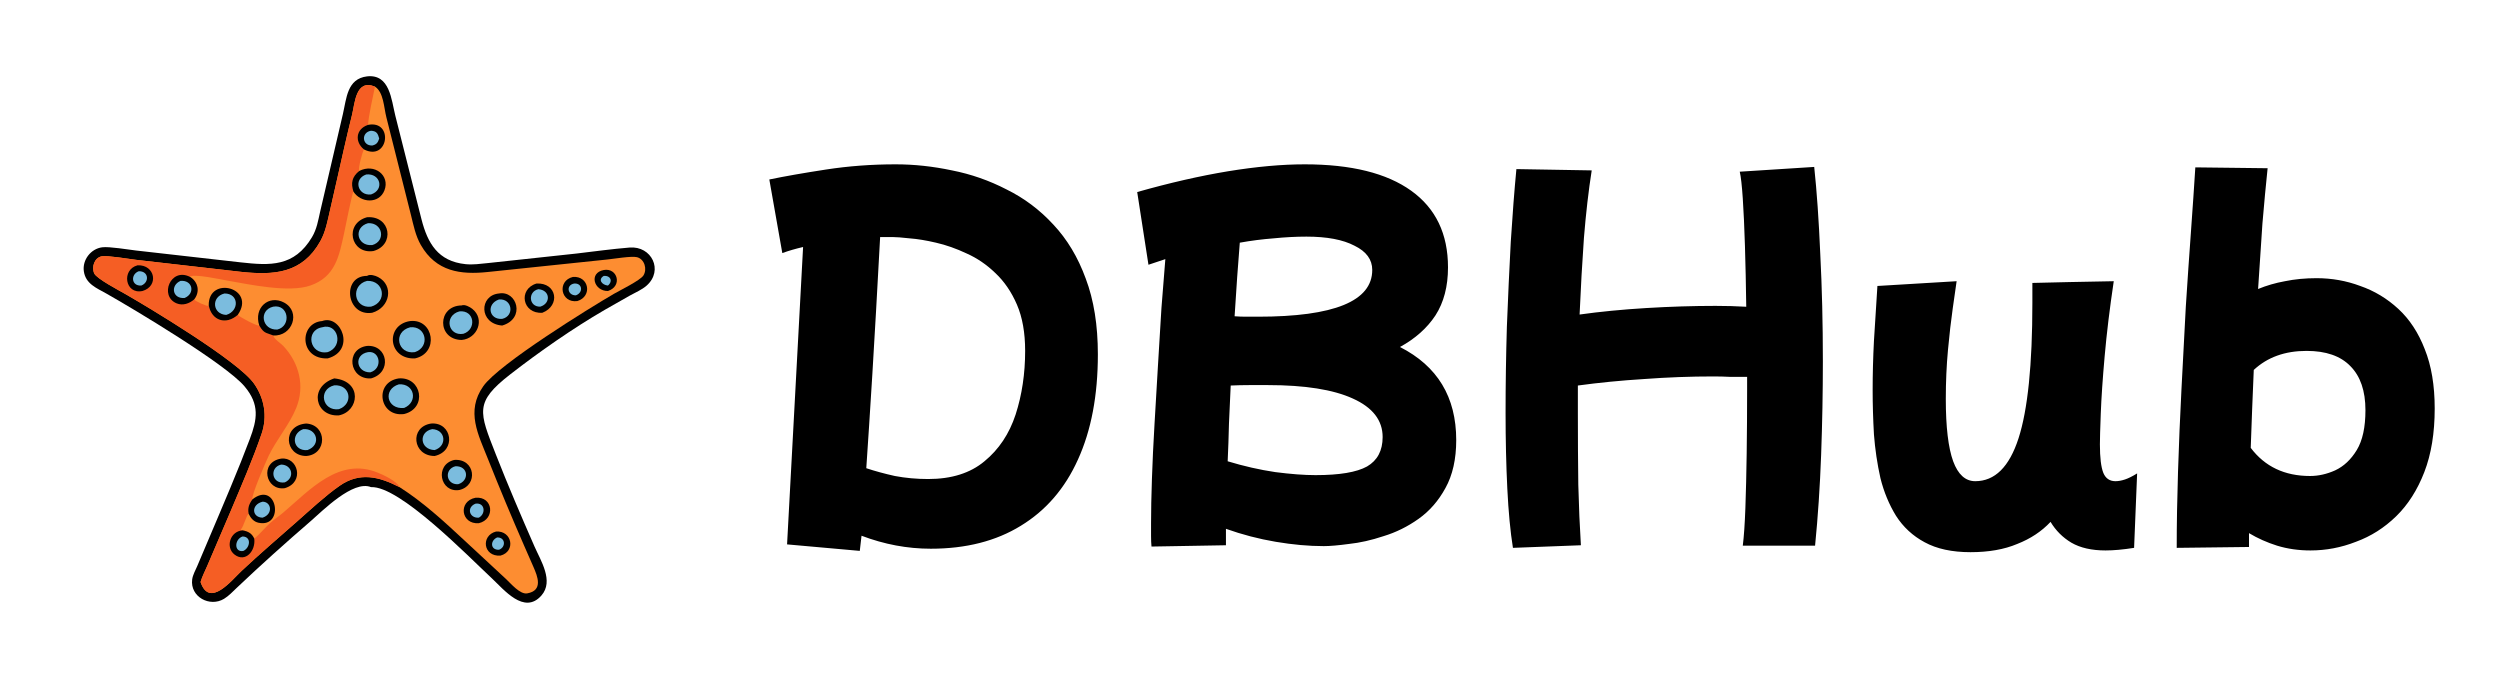
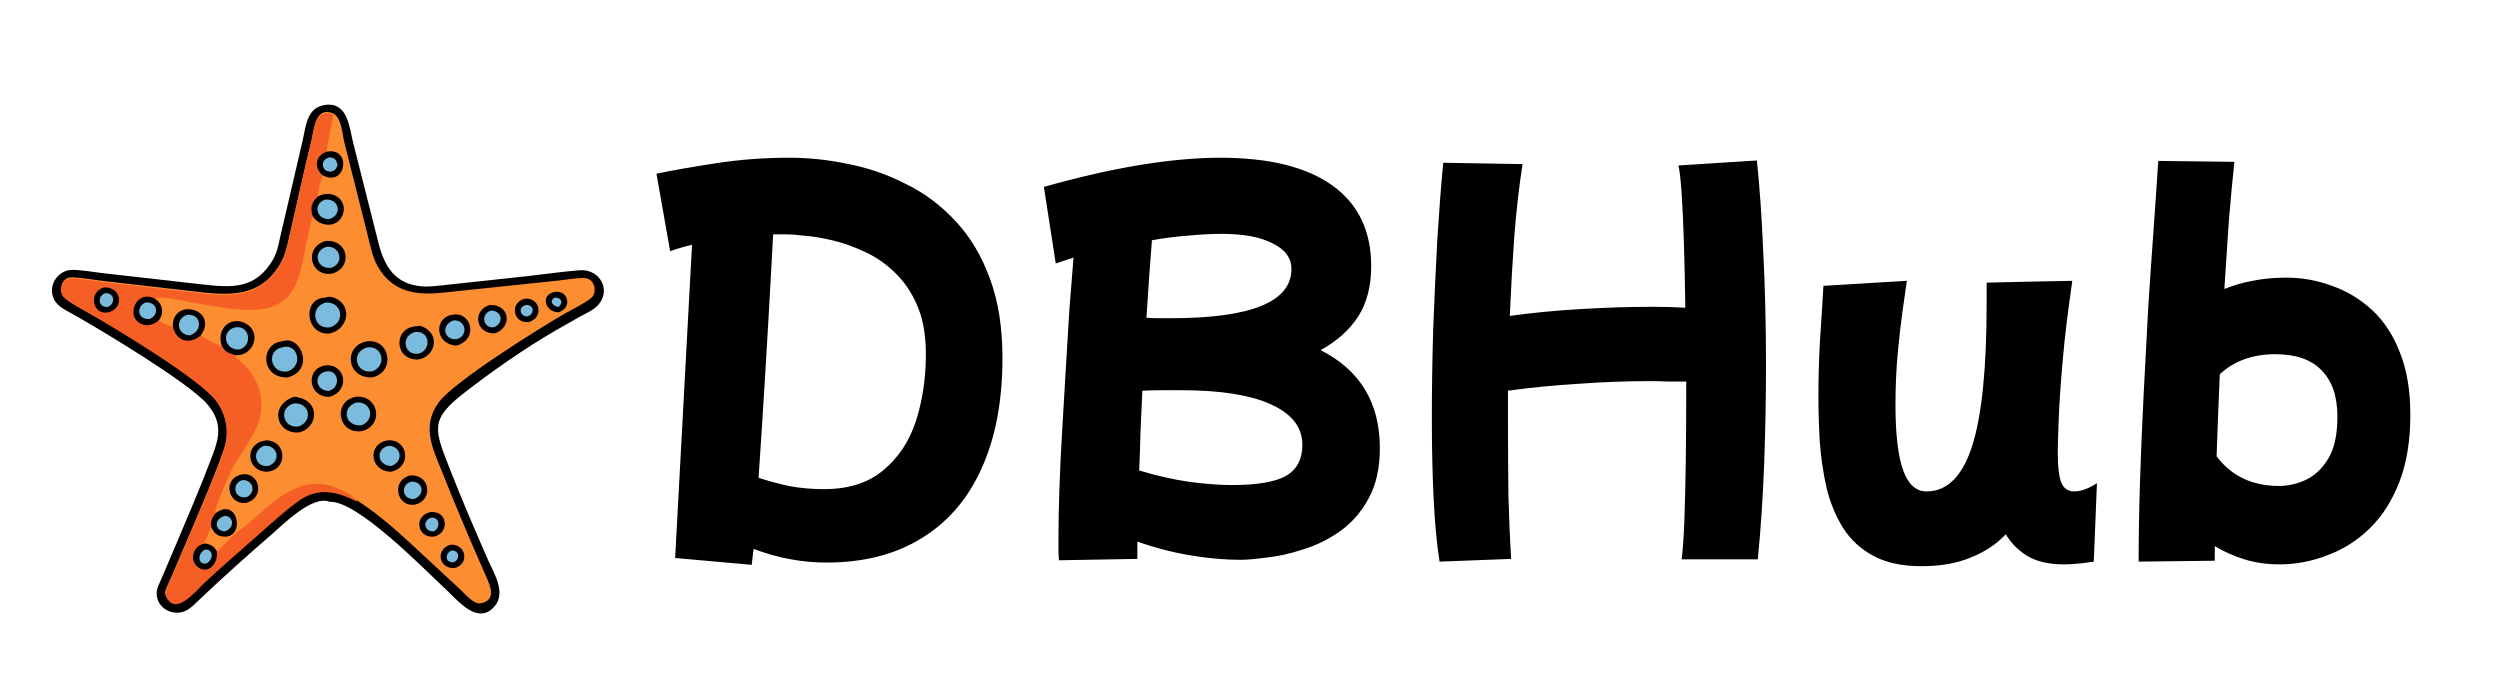
- <svg xmlns="http://www.w3.org/2000/svg" width="6353" height="1726" viewBox="0 0 6353 1726" fill="none">
-   <path d="M932.758 194.086C990.644 187.641 994.506 253.599 1004.52 293.669L1071.19 557.635C1086.66 617.755 1112.76 664.055 1183.11 671.28C1201.83 673.205 1220.9 670.424 1239.54 668.567L1464.68 644.319C1509.6 638.987 1554.72 632.773 1599.81 629.069C1655.86 624.465 1686.69 687.137 1643.32 725.678C1631.49 736.2 1614.3 743.483 1600.46 751.187L1536.7 787.454C1456.53 833.891 1369.28 894.793 1296.52 951.419C1205.32 1022.39 1217.56 1046.43 1259.85 1154.31C1290.73 1233.08 1324.17 1310.97 1358.13 1388.48C1373.93 1424.55 1408.1 1476.68 1375.83 1513.33C1332 1563.11 1280.32 1497.95 1249.88 1469.63C1189.97 1413.88 1015.5 1234.22 942.868 1237.89C897.236 1219.17 819.244 1298.6 789.485 1324.29C725.644 1379.41 662.929 1435.7 601.74 1493.73C591.612 1503.34 581.273 1514.47 569.298 1521.73C533.005 1543.74 482.837 1516.61 488.323 1472.69C489.793 1460.9 496.739 1449.17 501.309 1438.33L558.244 1304.05C576.41 1260.99 594.656 1218.06 611.914 1174.61L634.828 1115.6C653.59 1066.04 660.445 1028.05 621.324 981.757C572.81 924.35 336.476 783.403 270.362 746.027C245.458 731.947 217.523 721.385 213.041 689.22C209.027 660.405 230.841 632.129 259.715 628.425C277.545 626.14 325.21 634.171 345.677 636.581L611.742 666.717C686.001 674.998 747.604 678.58 792.798 602.755C805.008 582.268 808.533 560.419 813.619 537.579L871.313 290.051C880.692 249.709 882.006 200.198 932.758 194.086Z" fill="black" />
-   <path d="M509.67 1479.01C513.593 1465.08 520.95 1451.58 526.558 1438.2L586.392 1298.36C612.703 1235.75 643.102 1165.9 664.944 1101.72C679.796 1058.08 671.836 1011.99 645.41 974.599C604.877 917.242 377.749 781.071 316.074 745.812C300.702 737.023 245.524 708.076 239.503 694.899C232.039 678.564 239.854 654.561 259.091 651.218C272.513 648.886 329.481 658.235 346.42 660.361L613.239 690.912C694.831 699.492 767.984 696.048 814.323 612.323C827.622 588.297 832.411 561.069 838.545 534.61L854.371 465.188C867.474 407.218 880.328 349.065 894.675 291.398C901.773 262.887 903.926 199.735 952.868 220.17C974.979 234.281 975.394 272.886 981.814 297.914L1044.24 546.035C1050.8 572.235 1055.87 598.879 1069.46 622.595C1108.34 690.46 1170.84 698.461 1239.67 691.188L1542.81 659.492C1559.88 657.766 1604.9 650.13 1618.61 653.533C1638.02 658.356 1645.2 684.135 1635.04 700.069C1627.1 712.542 1574.64 738.239 1559.9 746.793C1498.83 782.237 1267.91 924.916 1228.16 981.417C1183.18 1045.36 1215.48 1104.54 1240.34 1167.2C1269.55 1240.79 1300.12 1313.83 1331.8 1386.38L1355.64 1440.76C1365.76 1463.95 1381.17 1500.73 1339.64 1507.9C1321.39 1511.06 1298.01 1482.64 1286.26 1471.77L1180.79 1373.89C1128.81 1325.51 1075.35 1276.11 1015.27 1237.89C962.742 1210.83 914.047 1199.14 863.39 1234.26C827.174 1259.37 787.055 1296.88 753.364 1326.51C706.481 1367.75 659.296 1408.27 613.727 1450.98C589.223 1473.94 532.328 1546.58 509.67 1479.01Z" fill="#FD8D31" />
-   <path d="M509.67 1479.01C513.593 1465.08 520.95 1451.58 526.558 1438.2L586.392 1298.36C612.703 1235.75 643.102 1165.9 664.944 1101.72C679.796 1058.08 671.836 1011.99 645.41 974.599C604.877 917.242 377.749 781.071 316.074 745.812C300.702 737.023 245.524 708.076 239.503 694.899C232.039 678.564 239.854 654.561 259.091 651.218C272.513 648.886 329.481 658.235 346.42 660.361L613.239 690.912C694.831 699.492 767.984 696.048 814.323 612.323C827.622 588.297 832.411 561.069 838.545 534.61L854.371 465.188C867.474 407.218 880.328 349.065 894.675 291.398C901.772 262.887 903.926 199.735 952.868 220.17C947.843 244.851 936.832 293.381 935.262 317.307C903.798 327.652 901.065 360.268 924.545 379.542C920.844 387.738 909.645 427.415 912.719 434.54C894.476 449.224 891.025 465.323 898.113 486.875C894.038 494.185 877.126 580.333 874.164 593.993C861.61 651.879 851.709 703.375 789.145 725.443C734.602 744.683 634.767 722.969 577.545 713.034C567.088 711.217 487.845 694.006 482.928 703.698C503.681 716.222 508.73 741.68 493.261 760.991C496.594 765.339 523.703 778.263 529.635 777.289L530.424 776.157C537.777 814.81 574.044 826.78 604.16 800.227C608.871 805.363 653.165 829.362 658.898 827.279C670.761 848.269 677.1 845.336 694.248 852.441C697.021 862.528 712.982 871.711 720.117 879.355C760.431 922.534 775.32 981.326 752.72 1036.81C735.205 1079.81 702.585 1116.83 682.327 1159.13C677.457 1169.3 637.285 1261.12 641.541 1268.9C632.85 1280.65 629.004 1291.01 631.778 1305.43C625.176 1311.56 620.242 1335.48 612.052 1345.79L612.09 1346.86L616.528 1347.74C631.134 1350.54 639.796 1355.38 646.108 1368.74C658.049 1359.53 674.101 1340.23 686.476 1329C696.809 1319.63 708.716 1311.98 719.372 1302.91C787.372 1245.1 861.759 1160.82 959.905 1201.04C974.892 1207.17 1008.99 1222.89 1015.27 1237.89C962.742 1210.83 914.047 1199.14 863.39 1234.26C827.174 1259.37 787.055 1296.88 753.364 1326.51C706.481 1367.75 659.296 1408.27 613.727 1450.98C589.223 1473.94 532.328 1546.58 509.67 1479.01Z" fill="#F55E24" />
-   <path d="M493.261 760.991C481.067 771.449 464.48 777.357 448.818 770.889C404.161 752.445 433.369 678.348 482.928 703.698C503.681 716.222 508.73 741.68 493.261 760.991Z" fill="black" />
-   <path d="M458.791 713.778C490.12 711.241 496.388 746.115 469.151 757.213C437.906 759.943 432.382 725.129 458.791 713.778Z" fill="#7BBCDE" />
-   <path d="M616.528 1347.74C631.134 1350.54 639.796 1355.38 646.108 1368.74C650.092 1400.08 623.619 1430.3 596.169 1409.4C572.187 1391.14 584.495 1349.89 616.528 1347.74Z" fill="black" />
-   <path d="M616.528 1363.26C640.274 1364.05 635.212 1392.9 618.058 1400.16C594.389 1404.15 595.363 1370.16 616.528 1363.26Z" fill="#7BBCDE" />
-   <path d="M349.765 674.142C394.422 672.393 404.258 727.317 362.056 739.493C317.443 749.024 308.014 684.795 349.765 674.142Z" fill="black" />
-   <path d="M352.581 689.267C377.944 688.482 380.472 717.213 359.099 725.655C333.554 727.354 331.195 697.359 352.581 689.267Z" fill="#7BBCDE" />
-   <path d="M658.898 827.279C644.106 781.832 683.268 748.286 721.745 768.783C765.594 792.142 743.105 855.642 694.248 852.441C677.1 845.336 670.761 848.268 658.898 827.279Z" fill="black" />
-   <path d="M694.248 779.281C733.291 772.153 741.258 828.206 704.891 837.437C665.665 839.698 656.343 788.401 694.248 779.281Z" fill="#7BBCDE" />
-   <path d="M530.424 776.157C529.072 699.384 652.218 730.976 604.16 800.227C574.044 826.78 537.777 814.809 530.424 776.157Z" fill="black" />
-   <path d="M570.542 745.782C607.432 745.748 608.642 790.251 574.994 800.227C540.005 798.99 535.567 754.254 570.542 745.782Z" fill="#7BBCDE" />
-   <path d="M912.719 434.54C951.786 414.366 991.49 445.941 976.998 483.609C963.322 519.154 916.355 515.693 898.113 486.875C891.025 465.323 894.476 449.223 912.719 434.54Z" fill="black" />
-   <path d="M930.682 443.356C966.702 439.672 977.83 482.288 942.868 494.124C909.055 498.108 897.108 454.879 930.682 443.356Z" fill="#7BBCDE" />
-   <path d="M641.541 1268.9C704.419 1219.76 723.966 1342.46 657.027 1328.41C644.521 1325.78 636.918 1316.37 631.778 1305.43C629.004 1291.01 632.85 1280.65 641.541 1268.9Z" fill="black" />
-   <path d="M667.323 1274.9C689.974 1275.16 694.558 1306.58 667.323 1315.49C639.914 1315.1 637.231 1282.31 667.323 1274.9Z" fill="#7BBCDE" />
-   <path d="M935.262 317.307C1001.04 304.568 987.247 411.676 924.545 379.542C901.065 360.268 903.798 327.652 935.262 317.307Z" fill="black" />
-   <path d="M942.868 332.246C956.7 333.063 960.191 338.881 963.632 351.95C960.481 362.145 956.935 367.379 945.75 369.819C919.466 370.324 917.464 336.352 942.868 332.246Z" fill="#7BBCDE" />
-   <path d="M818.573 815.874C866.544 797.702 905.254 890.861 832.654 910.832C760.06 913.511 759.821 820.326 818.573 815.874Z" fill="black" />
-   <path d="M818.573 831.701C858.516 819.305 874.919 880.271 832.654 894.844C786.078 902.882 775.037 839.044 818.573 831.701Z" fill="#7BBCDE" />
-   <path d="M932.758 701.073C940.125 695.981 953.565 700.278 960.69 703.995C1001.46 725.267 991.628 781.532 945.75 794.791C879.55 804.982 867.528 700.958 932.758 701.073Z" fill="black" />
-   <path d="M932.758 713.778C976.752 711.969 984.874 767.883 942.868 779.281C898.291 784.559 890.459 724.307 932.758 713.778Z" fill="#7BBCDE" />
-   <path d="M1042.28 815.874C1102.21 809.309 1116.81 897.5 1054.33 910.832C985.417 913.495 978.515 825.176 1042.28 815.874Z" fill="black" />
-   <path d="M1042.28 831.701C1083.01 827.343 1093.96 881.549 1054.33 894.844C1010.24 901.51 997.378 843.267 1042.28 831.701Z" fill="#7BBCDE" />
-   <path d="M849.37 961.577C922.186 968.772 912.513 1045.51 861.27 1055.53C801.921 1059.63 782.826 983.948 849.37 961.577Z" fill="black" />
-   <path d="M849.37 979.206C891.028 976.507 898.979 1026.45 861.27 1039.82C818.846 1045.67 807.411 989.438 849.37 979.206Z" fill="#7BBCDE" />
-   <path d="M1013.64 961.577C1071.79 957.448 1086.56 1037.33 1026.99 1052.12C963.42 1060.89 949.663 970.919 1013.64 961.577Z" fill="black" />
-   <path d="M1013.64 976.652C1053.23 974.023 1063.29 1021.42 1026.99 1036.68C982.363 1041.13 972.384 989.041 1013.64 976.652Z" fill="#7BBCDE" />
-   <path d="M1173.18 776.157C1180.77 772.706 1194.27 780.11 1200.05 784.724C1233.72 811.564 1212.7 860.546 1173.18 863.909C1110.36 863.279 1110.49 776.983 1173.18 776.157Z" fill="black" />
-   <path d="M1167.42 791.276C1206.56 787.373 1211.39 837.582 1177.43 848.231C1138.6 854.891 1127.46 802.34 1167.42 791.276Z" fill="#7BBCDE" />
-   <path d="M932.758 552.051C993.323 547.589 1004.05 623 948.682 637.97C890.435 646.436 874.255 567.833 932.758 552.051Z" fill="black" />
-   <path d="M935.262 567.156C972.967 565.171 981.261 613.084 945.75 622.831C906.447 626.026 897.509 577.724 935.262 567.156Z" fill="#7BBCDE" />
-   <path d="M778.006 1076.25C831.986 1079.46 832.01 1155.12 778.006 1158.76C723.137 1158.52 715.85 1081.27 778.006 1076.25Z" fill="black" />
-   <path d="M770.498 1090.47C805.605 1087.64 817.481 1130.75 781.441 1143.73C744.689 1147.4 737.079 1103.12 770.498 1090.47Z" fill="#7BBCDE" />
-   <path d="M1095.79 1076.25C1148.86 1072.31 1160.49 1146.1 1104.56 1158.76C1048.38 1158.89 1040.01 1084.54 1095.79 1076.25Z" fill="black" />
-   <path d="M1098.45 1090.47C1132.89 1092.04 1136.8 1133.44 1104.56 1143.73C1066.58 1142.62 1063.21 1097.22 1098.45 1090.47Z" fill="#7BBCDE" />
-   <path d="M932.758 879.048C985.643 875.607 996.933 946.836 942.868 961.577C886.971 965.237 876.574 886.473 932.758 879.048Z" fill="black" />
-   <path d="M935.262 894.844C965.89 890.473 973.463 936.769 940.947 946.196C904.93 946.701 898.406 901.116 935.262 894.844Z" fill="#7BBCDE" />
-   <path d="M1268 745.781C1313.63 737.437 1336.48 809.508 1276.12 827.279C1216.74 822.827 1217.34 750.449 1268 745.781Z" fill="black" />
-   <path d="M1268 760.991C1301.83 758.069 1308.34 803.128 1276.12 810.304C1242.56 813.04 1234.7 772.595 1268 760.991Z" fill="#7BBCDE" />
-   <path d="M1154.48 1168.76C1207.69 1164.86 1216.01 1233.59 1167.42 1245.16C1118.08 1253.19 1103.67 1180.75 1154.48 1168.76Z" fill="black" />
-   <path d="M1157.49 1184.79C1190.67 1183.95 1193.11 1221.81 1164.21 1230.52C1133 1232.21 1128.12 1192.03 1157.49 1184.79Z" fill="#7BBCDE" />
-   <path d="M714.398 1165.44C757.095 1160.23 774.926 1225.46 723.841 1240.51C674.731 1248.01 658.531 1174.46 714.398 1165.44Z" fill="black" />
-   <path d="M714.398 1180.6C742.643 1180.85 749.876 1214.04 723.841 1225.79C690.362 1231.21 683.81 1187.78 714.398 1180.6Z" fill="#7BBCDE" />
-   <path d="M1363.21 720.515C1415.14 717.516 1424.96 776.609 1378.26 794.791C1327.45 798.309 1315.87 735.051 1363.21 720.515Z" fill="black" />
-   <path d="M1368.08 734.896C1398.75 737.292 1400.18 771.284 1372.85 779.281C1343.62 780.083 1340.66 741.218 1368.08 734.896Z" fill="#7BBCDE" />
-   <path d="M1208.33 1264.86C1253.48 1260.84 1259.18 1319.62 1216.78 1329.55C1171.31 1333.06 1163.43 1273.71 1208.33 1264.86Z" fill="black" />
-   <path d="M1208.33 1279.91C1232.36 1276.45 1235.45 1305.57 1216.78 1315.49C1192.66 1317.39 1184.73 1289.45 1208.33 1279.91Z" fill="#7BBCDE" />
-   <path d="M1456.09 703.698C1496.86 700.84 1506.15 753.192 1467.14 765.062C1424.78 770.967 1414.48 713.62 1456.09 703.698Z" fill="black" />
-   <path d="M1459.01 720.515C1480.03 718.83 1483.05 743.365 1463.44 750.51C1442.23 751.096 1437.43 724.489 1459.01 720.515Z" fill="#7BBCDE" />
-   <path d="M1260.65 1350.7C1301.43 1348.06 1311.32 1401.4 1271.82 1411.92C1227.4 1415.1 1221.51 1360.72 1260.65 1350.7Z" fill="black" />
-   <path d="M1263.28 1365.79C1284.62 1365.03 1286.29 1390.44 1268 1397.03C1245.87 1397.95 1245.09 1373.9 1263.28 1365.79Z" fill="#7BBCDE" />
-   <path d="M1534.43 686.136C1569.01 679.878 1582.81 727.02 1544.94 739.493C1509.15 740.059 1495.56 693.257 1534.43 686.136Z" fill="black" />
-   <path d="M1534.43 701.073C1550.92 699.657 1558.5 713.974 1544.94 725.655C1529.73 724.287 1518.5 710.233 1534.43 701.073Z" fill="#7BBCDE" />
-   <path d="M2184.9 1399.9L2000.1 1383.4L2040.8 627.7C2021.73 632.1 2004.13 637.233 1988 643.1L1955 456.1C1993.87 448.033 2041.9 439.6 2099.1 430.8C2156.3 422 2215.33 417.6 2276.2 417.6C2323.13 417.6 2370.8 422.733 2419.2 433C2467.6 442.533 2513.8 458.667 2557.8 481.4C2602.53 503.4 2642.13 533.1 2676.6 570.5C2711.8 607.9 2739.3 653.733 2759.1 708C2779.63 762.267 2789.9 826.433 2789.9 900.5C2789.9 1004.63 2773.03 1093.73 2739.3 1167.8C2706.3 1241.13 2657.9 1297.23 2594.1 1336.1C2531.03 1374.97 2454.77 1394.4 2365.3 1394.4C2305.9 1394.4 2247.23 1383.4 2189.3 1361.4C2187.83 1376.07 2186.37 1388.9 2184.9 1399.9ZM2268.5 602.4C2258.23 602.4 2247.6 602.4 2236.6 602.4C2229.27 738.8 2222.67 855.033 2216.8 951.1C2210.93 1046.43 2205.8 1126 2201.4 1189.8C2223.4 1197.13 2247.6 1203.73 2274 1209.6C2301.13 1214.73 2329.37 1217.3 2358.7 1217.3C2418.1 1217.3 2465.77 1202.27 2501.7 1172.2C2538.37 1142.13 2564.77 1102.53 2580.9 1053.4C2597.03 1003.53 2605.1 949.633 2605.1 891.7C2605.1 845.5 2598.13 806.267 2584.2 774C2570.27 741.733 2551.93 714.967 2529.2 693.7C2507.2 672.433 2483 655.933 2456.6 644.2C2430.2 631.733 2404.17 622.567 2378.5 616.7C2353.57 610.833 2331.2 607.167 2311.4 605.7C2291.6 603.5 2277.3 602.4 2268.5 602.4ZM2926.16 1388.9C2925.43 1380.83 2925.06 1372.03 2925.06 1362.5C2925.06 1352.97 2925.06 1341.97 2925.06 1329.5C2925.06 1297.97 2925.8 1260.57 2927.26 1217.3C2928.73 1173.3 2930.93 1126.73 2933.86 1077.6C2936.8 1027.73 2939.73 977.867 2942.66 928C2945.6 877.4 2948.53 829 2951.46 782.8C2955.13 736.6 2958.43 695.167 2961.36 658.5C2945.23 663.633 2930.93 668.4 2918.46 672.8L2889.86 488C2972.73 464.533 3049.73 446.933 3120.86 435.2C3192.73 423.467 3257.63 417.6 3315.56 417.6C3433.63 417.6 3523.83 439.967 3586.16 484.7C3648.5 529.433 3679.66 594.333 3679.66 679.4C3679.66 727.8 3669.03 768.5 3647.76 801.5C3626.5 833.767 3596.43 860.533 3557.56 881.8C3652.9 930.2 3700.56 1009.03 3700.56 1118.3C3700.56 1166.7 3691.4 1207.4 3673.06 1240.4C3655.46 1272.67 3632.73 1298.7 3604.86 1318.5C3577 1338.3 3547.3 1352.97 3515.76 1362.5C3484.96 1372.77 3455.63 1379.37 3427.76 1382.3C3400.63 1385.97 3379.36 1387.8 3363.96 1387.8C3325.83 1387.8 3285.13 1384.13 3241.86 1376.8C3198.6 1369.47 3156.43 1358.47 3115.36 1343.8C3115.36 1358.47 3115.36 1372.4 3115.36 1385.6L2926.16 1388.9ZM3319.96 601.3C3293.56 601.3 3265.7 602.767 3236.36 605.7C3207.76 607.9 3179.16 611.567 3150.56 616.7C3146.16 670.233 3141.76 732.567 3137.36 803.7C3146.9 804.433 3156.43 804.8 3165.96 804.8C3176.23 804.8 3186.5 804.8 3196.76 804.8C3390.36 804.8 3487.16 765.2 3487.16 686C3487.16 659.6 3472.13 639.067 3442.06 624.4C3412.73 609 3372.03 601.3 3319.96 601.3ZM3222.06 978.6C3206.66 978.6 3190.9 978.6 3174.76 978.6C3159.36 978.6 3143.6 978.967 3127.46 979.7C3126 1011.97 3124.53 1044.23 3123.06 1076.5C3122.33 1108.77 3121.23 1140.67 3119.76 1172.2C3160.83 1184.67 3201.16 1193.83 3240.76 1199.7C3280.36 1204.83 3314.46 1207.4 3343.06 1207.4C3403.93 1207.4 3447.56 1200.07 3473.96 1185.4C3500.36 1170 3513.56 1145.07 3513.56 1110.6C3513.56 1068.07 3488.26 1035.43 3437.66 1012.7C3387.8 989.967 3315.93 978.6 3222.06 978.6ZM3844.67 1392.2C3838.07 1351.13 3833.3 1300.9 3830.37 1241.5C3827.44 1182.1 3825.97 1117.93 3825.97 1049C3825.97 977.867 3827.07 904.9 3829.27 830.1C3832.2 755.3 3835.5 683.433 3839.17 614.5C3843.57 544.833 3848.34 483.233 3853.47 429.7L4044.87 433C4036.8 484.333 4030.2 541.533 4025.07 604.6C4020.67 666.933 4017 731.833 4014.07 799.3C4066.14 791.967 4122.6 786.467 4183.47 782.8C4244.34 779.133 4303 777.3 4359.47 777.3C4386.6 777.3 4412.64 778.033 4437.57 779.5C4436.84 724.5 4435.74 673.167 4434.27 625.5C4432.8 577.833 4430.97 537.5 4428.77 504.5C4426.57 471.5 4424 448.767 4421.07 436.3L4610.27 424.2C4616.87 485.8 4622 559.5 4625.67 645.3C4630.07 731.1 4632.27 822.033 4632.27 918.1C4632.27 995.833 4630.8 1075.03 4627.87 1155.7C4624.94 1235.63 4619.8 1312.63 4612.47 1386.7H4428.77C4431.7 1363.23 4433.9 1331.33 4435.37 1291C4436.84 1249.93 4437.94 1203.73 4438.67 1152.4C4439.4 1100.33 4439.77 1046.07 4439.77 989.6C4439.77 979.333 4439.77 968.7 4439.77 957.7C4425.84 957.7 4411.54 957.7 4396.87 957.7C4382.94 956.967 4368.64 956.6 4353.97 956.6C4296.04 956.6 4237.37 958.8 4177.97 963.2C4119.3 966.867 4063.2 972.367 4009.67 979.7C4009.67 1003.17 4009.67 1026.63 4009.67 1050.1C4009.67 1114.63 4010.04 1175.13 4010.77 1231.6C4012.24 1288.07 4014.44 1339.4 4017.37 1385.6L3844.67 1392.2ZM5007.37 1403.2C4960.44 1403.2 4921.57 1394.77 4890.77 1377.9C4860.7 1361.77 4836.5 1339.4 4818.17 1310.8C4800.57 1282.2 4787.37 1250.3 4778.57 1215.1C4770.5 1179.17 4765 1142.13 4762.07 1104C4759.87 1065.13 4758.77 1027.73 4758.77 991.8C4758.77 950.733 4759.87 908.933 4762.07 866.4C4765 823.867 4767.94 777.3 4770.87 726.7L4972.17 714.6C4969.97 730 4966.67 753.1 4962.27 783.9C4957.87 814.7 4953.84 849.9 4950.17 889.5C4946.5 929.1 4944.67 970.533 4944.67 1013.8C4944.67 1084.93 4950.9 1137.73 4963.37 1172.2C4975.84 1205.93 4994.54 1222.8 5019.47 1222.8C5069.34 1222.8 5106 1186.5 5129.47 1113.9C5152.94 1041.3 5164.67 926.533 5164.67 769.6V719L5258.17 716.8L5371.47 714.6C5361.2 783.533 5353.5 846.967 5348.37 904.9C5343.24 962.833 5339.94 1011.6 5338.47 1051.2C5337 1090.07 5336.27 1116.1 5336.27 1129.3C5336.27 1163.03 5339.2 1187.23 5345.07 1201.9C5350.94 1215.83 5361.2 1222.8 5375.87 1222.8C5383.2 1222.8 5391.27 1221.33 5400.07 1218.4C5408.87 1215.47 5419.14 1210.33 5430.87 1203L5423.17 1392.2C5395.3 1396.6 5371.1 1398.8 5350.57 1398.8C5315.37 1398.8 5286.4 1392.2 5263.67 1379C5241.67 1365.8 5224.07 1348.2 5210.87 1326.2C5188.14 1350.4 5159.9 1369.1 5126.17 1382.3C5093.17 1396.23 5053.57 1403.2 5007.37 1403.2ZM5531.47 1392.2C5531.47 1332.07 5532.57 1267.53 5534.77 1198.6C5536.97 1129.67 5539.9 1059.63 5543.57 988.5C5547.24 917.367 5550.9 847.7 5554.57 779.5C5558.97 711.3 5563.37 647.133 5567.77 587C5572.17 526.133 5575.84 472.233 5578.77 425.3L5762.47 427.5C5758.07 469.3 5753.67 516.233 5749.27 568.3C5745.6 620.367 5741.94 675.733 5738.27 734.4C5759.54 725.6 5782.27 719 5806.47 714.6C5831.4 709.467 5858.17 706.9 5886.77 706.9C5925.64 706.9 5962.67 713.5 5997.87 726.7C6033.8 739.167 6066.07 758.6 6094.67 785C6123.27 811.4 6145.64 845.5 6161.77 887.3C6178.64 929.1 6187.07 979.333 6187.07 1038C6187.07 1100.33 6178.27 1154.23 6160.67 1199.7C6143.07 1245.17 6119.24 1282.57 6089.17 1311.9C6059.1 1341.23 6025 1362.87 5986.87 1376.8C5949.47 1391.47 5910.97 1398.8 5871.37 1398.8C5841.3 1398.8 5813.07 1394.77 5786.67 1386.7C5761 1378.63 5737.17 1368 5715.17 1354.8C5715.17 1366.53 5715.17 1378.27 5715.17 1390L5531.47 1392.2ZM5861.47 891.7C5806.47 891.7 5761.74 907.833 5727.27 940.1C5724.34 1007.57 5721.77 1073.57 5719.57 1138.1C5755.5 1185.77 5805.74 1209.6 5870.27 1209.6C5891.54 1209.6 5912.8 1204.83 5934.07 1195.3C5956.07 1185.03 5974.4 1167.8 5989.07 1143.6C6003.74 1119.4 6011.07 1085.67 6011.07 1042.4C6011.07 993.267 5998.24 955.867 5972.57 930.2C5947.64 904.533 5910.6 891.7 5861.47 891.7Z" fill="black" />
+ <svg xmlns="http://www.w3.org/2000/svg" width="1371" height="377" viewBox="0 0 1371 377" fill="none">
+   <path d="M178.698 57.481C190.772 56.137 191.577 69.894 193.666 78.252L207.572 133.309C210.798 145.848 216.242 155.505 230.915 157.012C234.819 157.414 238.797 156.834 242.685 156.446L289.643 151.389C299.012 150.277 308.423 148.98 317.827 148.208C329.519 147.248 335.948 160.319 326.904 168.358C324.435 170.553 320.851 172.072 317.964 173.679L304.665 181.243C287.944 190.929 269.745 203.631 254.569 215.442C235.547 230.244 238.101 235.259 246.921 257.759C253.361 274.189 260.337 290.435 267.419 306.602C270.715 314.125 277.842 324.998 271.111 332.643C261.97 343.026 251.191 329.434 244.842 323.527C232.345 311.899 195.956 274.426 180.807 275.193C171.289 271.288 155.022 287.856 148.815 293.214C135.499 304.711 122.418 316.45 109.656 328.555C107.544 330.558 105.387 332.881 102.89 334.395C95.32 338.984 84.856 333.327 86 324.166C86.307 321.707 87.755 319.259 88.709 317L100.584 288.992C104.373 280.011 108.178 271.056 111.778 261.993L116.557 249.686C120.471 239.349 121.9 231.425 113.741 221.77C103.622 209.796 54.329 180.398 40.539 172.602C35.345 169.666 29.518 167.463 28.583 160.754C27.746 154.744 32.296 148.846 38.318 148.074C42.037 147.597 51.979 149.272 56.248 149.775L111.742 156.06C127.231 157.787 140.08 158.535 149.506 142.719C152.053 138.446 152.788 133.889 153.849 129.125L165.882 77.497C167.838 69.083 168.113 58.756 178.698 57.481Z" fill="black" />
+   <path d="M90.453 324.819C91.271 321.913 92.805 319.097 93.975 316.306L106.455 287.14C111.943 274.08 118.283 259.511 122.839 246.125C125.937 237.023 124.276 227.41 118.765 219.611C110.31 207.648 62.937 179.246 50.074 171.892C46.867 170.059 35.358 164.021 34.103 161.273C32.546 157.865 34.176 152.859 38.188 152.162C40.988 151.675 52.87 153.625 56.403 154.069L112.054 160.441C129.072 162.231 144.33 161.512 153.996 144.049C156.769 139.038 157.768 133.359 159.048 127.84L162.349 113.361C165.082 101.27 167.763 89.141 170.755 77.113C172.235 71.166 172.684 57.994 182.892 62.256C187.504 65.199 187.591 73.251 188.93 78.472L201.95 130.223C203.319 135.688 204.375 141.245 207.21 146.192C215.321 160.347 228.357 162.016 242.711 160.499L305.939 153.888C309.5 153.528 318.891 151.935 321.75 152.645C325.799 153.651 327.294 159.027 325.177 162.351C323.52 164.952 312.578 170.312 309.504 172.096C296.767 179.489 248.603 209.248 240.311 221.033C230.929 234.37 237.667 246.713 242.853 259.782C248.944 275.132 255.321 290.366 261.929 305.497L266.901 316.841C269.012 321.678 272.226 329.348 263.563 330.845C259.757 331.502 254.881 325.575 252.43 323.308L230.431 302.894C219.59 292.802 208.438 282.498 195.909 274.527C184.952 268.882 174.795 266.444 164.23 273.769C156.676 279.006 148.308 286.83 141.281 293.011C131.502 301.612 121.661 310.063 112.156 318.971C107.045 323.761 95.178 338.911 90.453 324.819Z" fill="#FD8D31" />
+   <path d="M90.453 325.485C91.271 322.579 92.805 319.763 93.975 316.972L106.455 287.806C111.943 274.746 118.283 260.177 122.839 246.791C125.937 237.688 124.276 228.076 118.765 220.277C110.31 208.314 62.937 179.912 50.074 172.558C46.867 170.724 35.358 164.687 34.103 161.938C32.546 158.531 34.176 153.525 38.188 152.828C40.988 152.341 52.87 154.291 56.403 154.735L112.054 161.107C129.072 162.896 144.33 162.178 153.996 144.715C156.769 139.704 157.768 134.025 159.048 128.506L162.349 114.026C165.082 101.935 167.763 89.806 170.755 77.778C172.235 71.832 172.684 58.66 182.892 62.922C181.844 68.07 179.548 78.192 179.22 83.182C172.658 85.34 172.088 92.143 176.985 96.163C176.213 97.872 173.877 106.148 174.518 107.634C170.713 110.697 169.994 114.055 171.472 118.55C170.622 120.075 167.095 138.043 166.477 140.892C163.858 152.965 161.793 163.706 148.744 168.309C137.368 172.322 116.545 167.793 104.61 165.721C102.428 165.342 85.9 161.752 84.875 163.774C89.204 166.386 90.257 171.696 87.03 175.724C87.725 176.63 93.38 179.326 94.617 179.123L94.781 178.887C96.315 186.949 103.879 189.445 110.161 183.907C111.143 184.978 120.382 189.984 121.578 189.55C124.052 193.927 125.374 193.316 128.951 194.798C129.529 196.901 132.858 198.817 134.347 200.411C142.755 209.417 145.861 221.68 141.147 233.252C137.494 242.222 130.69 249.943 126.465 258.766C125.449 260.887 117.07 280.038 117.958 281.66C116.145 284.112 115.343 286.272 115.921 289.28C114.544 290.558 113.515 295.547 111.807 297.697L111.815 297.921L112.741 298.105C115.787 298.688 117.594 299.698 118.91 302.484C121.401 300.564 124.749 296.537 127.33 294.196C129.485 292.241 131.969 290.645 134.191 288.755C148.374 276.696 163.889 259.119 184.36 267.506C187.486 268.786 194.598 272.063 195.909 275.193C184.952 269.548 174.795 267.11 164.23 274.435C156.676 279.672 148.308 287.495 141.281 293.677C131.502 302.278 121.661 310.729 112.156 319.637C107.045 324.427 95.178 339.577 90.453 325.485Z" fill="#F55E24" />
+   <path d="M87.03 175.724C84.487 177.905 81.027 179.137 77.76 177.788C68.446 173.941 74.538 158.486 84.875 163.774C89.204 166.386 90.257 171.696 87.03 175.724Z" fill="black" />
+   <path d="M79.841 165.876C86.375 165.347 87.682 172.621 82.001 174.936C75.484 175.505 74.332 168.244 79.841 165.876Z" fill="#7BBCDE" />
+   <path d="M112.741 298.105C115.787 298.688 117.594 299.698 118.91 302.484C119.741 309.021 114.219 315.325 108.494 310.965C103.492 307.156 106.059 298.553 112.741 298.105Z" fill="black" />
+   <path d="M112.74 301.341C117.693 301.507 116.638 307.524 113.06 309.037C108.123 309.87 108.326 302.78 112.74 301.341Z" fill="#7BBCDE" />
+   <path d="M57.1 157.609C66.415 157.244 68.466 168.7 59.664 171.24C50.359 173.227 48.392 159.831 57.1 157.609Z" fill="black" />
+   <path d="M57.688 160.764C62.978 160.6 63.505 166.592 59.047 168.353C53.719 168.708 53.227 162.451 57.688 160.764Z" fill="#7BBCDE" />
+   <path d="M121.578 189.55C118.493 180.07 126.661 173.073 134.686 177.349C143.832 182.221 139.141 195.465 128.951 194.798C125.374 193.316 124.052 193.927 121.578 189.55Z" fill="black" />
+   <path d="M128.951 179.538C137.094 178.052 138.756 189.743 131.171 191.668C122.989 192.14 121.045 181.44 128.951 179.538Z" fill="#7BBCDE" />
+   <path d="M94.781 178.887C94.499 162.874 120.185 169.463 110.161 183.907C103.879 189.445 96.315 186.949 94.781 178.887Z" fill="black" />
+   <path d="M103.149 172.551C110.843 172.544 111.096 181.826 104.078 183.907C96.78 183.649 95.854 174.318 103.149 172.551Z" fill="#7BBCDE" />
+   <path d="M174.518 107.634C182.667 103.426 190.948 110.012 187.925 117.869C185.073 125.283 175.277 124.561 171.472 118.55C169.994 114.055 170.713 110.697 174.518 107.634Z" fill="black" />
+   <path d="M178.265 109.473C185.778 108.705 188.099 117.593 180.807 120.062C173.754 120.893 171.262 111.876 178.265 109.473Z" fill="#7BBCDE" />
+   <path d="M117.958 281.66C131.072 271.412 135.149 297.004 121.188 294.072C118.579 293.524 116.993 291.561 115.921 289.28C115.343 286.272 116.145 284.111 117.958 281.66Z" fill="black" />
+   <path d="M123.335 282.912C128.06 282.967 129.015 289.519 123.335 291.378C117.618 291.298 117.059 284.458 123.335 282.912Z" fill="#7BBCDE" />
+   <path d="M179.22 83.182C192.941 80.525 190.063 102.865 176.985 96.163C172.088 92.143 172.658 85.34 179.22 83.182Z" fill="black" />
+   <path d="M180.807 86.298C183.692 86.469 184.42 87.682 185.138 90.408C184.48 92.534 183.741 93.626 181.408 94.135C175.926 94.24 175.508 87.155 180.807 86.298Z" fill="#7BBCDE" />
+   <path d="M154.882 187.171C164.888 183.381 172.961 202.811 157.819 206.977C142.678 207.535 142.628 188.099 154.882 187.171Z" fill="black" />
+   <path d="M154.882 190.472C163.213 187.886 166.634 200.602 157.819 203.642C148.104 205.318 145.802 192.003 154.882 190.472Z" fill="#7BBCDE" />
+   <path d="M178.698 163.226C180.235 162.164 183.038 163.06 184.524 163.836C193.027 168.272 190.977 180.008 181.408 182.773C167.6 184.899 165.093 163.202 178.698 163.226Z" fill="black" />
+   <path d="M178.698 165.876C187.874 165.499 189.568 177.161 180.807 179.538C171.509 180.639 169.876 168.072 178.698 165.876Z" fill="#7BBCDE" />
+   <path d="M201.542 187.171C214.042 185.801 217.086 204.196 204.054 206.977C189.681 207.532 188.242 189.111 201.542 187.171Z" fill="black" />
+   <path d="M201.542 190.472C210.037 189.563 212.321 200.869 204.054 203.642C194.86 205.032 192.176 192.884 201.542 190.472Z" fill="#7BBCDE" />
+   <path d="M161.305 217.561C176.493 219.061 174.476 235.068 163.787 237.158C151.409 238.011 147.426 222.227 161.305 217.561Z" fill="black" />
+   <path d="M161.305 221.238C169.994 220.675 171.653 231.092 163.787 233.88C154.939 235.101 152.554 223.372 161.305 221.238Z" fill="#7BBCDE" />
+   <path d="M195.568 217.561C207.698 216.7 210.776 233.361 198.352 236.446C185.093 238.275 182.224 219.509 195.568 217.561Z" fill="black" />
+   <path d="M195.568 220.705C203.825 220.157 205.925 230.042 198.352 233.226C189.045 234.153 186.963 223.289 195.568 220.705Z" fill="#7BBCDE" />
+   <path d="M228.844 178.887C230.427 178.167 233.242 179.711 234.448 180.674C241.471 186.272 237.086 196.488 228.844 197.19C215.741 197.058 215.769 179.059 228.844 178.887Z" fill="black" />
+   <path d="M227.642 182.04C235.807 181.226 236.814 191.698 229.731 193.92C221.632 195.309 219.307 184.348 227.642 182.04Z" fill="#7BBCDE" />
+   <path d="M178.698 132.144C191.33 131.213 193.569 146.942 182.019 150.064C169.871 151.83 166.496 135.436 178.698 132.144Z" fill="black" />
+   <path d="M179.22 135.294C187.085 134.88 188.815 144.874 181.408 146.907C173.21 147.573 171.346 137.499 179.22 135.294Z" fill="#7BBCDE" />
+   <path d="M146.421 241.478C157.68 242.148 157.685 257.928 146.421 258.689C134.976 258.637 133.457 242.525 146.421 241.478Z" fill="black" />
+   <path d="M144.855 244.445C152.177 243.855 154.654 252.846 147.137 255.553C139.472 256.318 137.884 247.084 144.855 244.445Z" fill="#7BBCDE" />
+   <path d="M212.702 241.478C223.772 240.657 226.197 256.048 214.531 258.689C202.814 258.715 201.068 243.208 212.702 241.478Z" fill="black" />
+   <path d="M213.258 244.445C220.44 244.771 221.256 253.407 214.531 255.553C206.609 255.321 205.906 245.852 213.258 244.445Z" fill="#7BBCDE" />
+   <path d="M178.698 200.347C189.728 199.63 192.083 214.486 180.807 217.561C169.148 218.324 166.979 201.896 178.698 200.347Z" fill="black" />
+   <path d="M179.22 203.642C185.609 202.73 187.188 212.386 180.406 214.352C172.894 214.458 171.533 204.95 179.22 203.642Z" fill="#7BBCDE" />
+   <path d="M248.62 172.551C258.138 170.811 262.905 185.843 250.314 189.549C237.929 188.621 238.055 173.525 248.62 172.551Z" fill="black" />
+   <path d="M248.62 175.724C255.677 175.114 257.035 184.512 250.314 186.009C243.316 186.58 241.677 178.144 248.62 175.724Z" fill="#7BBCDE" />
+   <path d="M224.943 260.773C236.041 259.961 237.777 274.295 227.642 276.709C217.352 278.385 214.346 263.274 224.943 260.773Z" fill="black" />
+   <path d="M225.572 264.118C232.493 263.942 233.002 271.838 226.973 273.655C220.464 274.008 219.445 265.626 225.572 264.118Z" fill="#7BBCDE" />
+   <path d="M133.154 260.081C142.059 258.994 145.778 272.6 135.123 275.74C124.88 277.304 121.501 261.962 133.154 260.081Z" fill="black" />
+   <path d="M133.154 263.244C139.045 263.295 140.553 270.218 135.123 272.669C128.14 273.799 126.774 264.741 133.154 263.244Z" fill="#7BBCDE" />
+   <path d="M268.48 167.281C279.311 166.656 281.359 178.981 271.619 182.773C261.02 183.507 258.605 170.313 268.48 167.281Z" fill="black" />
+   <path d="M269.495 170.281C275.892 170.781 276.191 177.87 270.49 179.538C264.394 179.706 263.775 171.599 269.495 170.281Z" fill="#7BBCDE" />
+   <path d="M236.176 280.818C245.592 279.979 246.781 292.24 237.938 294.31C228.454 295.042 226.81 282.663 236.176 280.818Z" fill="black" />
+   <path d="M236.176 283.957C241.187 283.235 241.832 289.31 237.938 291.378C232.907 291.775 231.253 285.948 236.176 283.957Z" fill="#7BBCDE" />
+   <path d="M287.853 163.774C296.356 163.178 298.294 174.097 290.156 176.573C281.321 177.804 279.173 165.843 287.853 163.774Z" fill="black" />
+   <path d="M288.462 167.281C292.844 166.93 293.476 172.047 289.385 173.537C284.96 173.66 283.96 168.11 288.462 167.281Z" fill="#7BBCDE" />
+   <path d="M247.087 298.723C255.593 298.172 257.656 309.298 249.418 311.491C240.153 312.154 238.925 300.811 247.087 298.723Z" fill="black" />
+   <path d="M247.637 301.869C252.088 301.711 252.436 307.012 248.62 308.385C244.005 308.576 243.843 303.56 247.637 301.869Z" fill="#7BBCDE" />
+   <path d="M304.193 160.111C311.404 158.805 314.283 168.638 306.384 171.24C298.918 171.358 296.084 161.596 304.193 160.111Z" fill="black" />
+   <path d="M304.193 163.226C307.631 162.931 309.213 165.917 306.384 168.353C303.211 168.068 300.869 165.137 304.193 163.226Z" fill="#7BBCDE" />
+   <path d="M412.25 309.75L370.25 306L379.5 134.25C375.167 135.25 371.167 136.417 367.5 137.75L360 95.25C368.833 93.417 379.75 91.5 392.75 89.5C405.75 87.5 419.167 86.5 433 86.5C443.667 86.5 454.5 87.667 465.5 90C476.5 92.167 487 95.833 497 101C507.167 106 516.167 112.75 524 121.25C532 129.75 538.25 140.167 542.75 152.5C547.417 164.833 549.75 179.417 549.75 196.25C549.75 219.917 545.917 240.167 538.25 257C530.75 273.667 519.75 286.417 505.25 295.25C490.917 304.083 473.583 308.5 453.25 308.5C439.75 308.5 426.417 306 413.25 301C412.917 304.333 412.583 307.25 412.25 309.75ZM431.25 128.5C428.917 128.5 426.5 128.5 424 128.5C422.333 159.5 420.833 185.917 419.5 207.75C418.167 229.417 417 247.5 416 262C421 263.667 426.5 265.167 432.5 266.5C438.667 267.667 445.083 268.25 451.75 268.25C465.25 268.25 476.083 264.833 484.25 258C492.583 251.167 498.583 242.167 502.25 231C505.917 219.667 507.75 207.417 507.75 194.25C507.75 183.75 506.167 174.833 503 167.5C499.833 160.167 495.667 154.083 490.5 149.25C485.5 144.417 480 140.667 474 138C468 135.167 462.083 133.083 456.25 131.75C450.583 130.417 445.5 129.583 441 129.25C436.5 128.75 433.25 128.5 431.25 128.5ZM580.719 307.25C580.552 305.417 580.469 303.417 580.469 301.25C580.469 299.083 580.469 296.583 580.469 293.75C580.469 286.583 580.635 278.083 580.969 268.25C581.302 258.25 581.802 247.667 582.469 236.5C583.135 225.167 583.802 213.833 584.469 202.5C585.135 191 585.802 180 586.469 169.5C587.302 159 588.052 149.583 588.719 141.25C585.052 142.417 581.802 143.5 578.969 144.5L572.469 102.5C591.302 97.167 608.802 93.167 624.969 90.5C641.302 87.833 656.052 86.5 669.219 86.5C696.052 86.5 716.552 91.583 730.719 101.75C744.885 111.917 751.969 126.667 751.969 146C751.969 157 749.552 166.25 744.719 173.75C739.885 181.083 733.052 187.167 724.219 192C745.885 203 756.719 220.917 756.719 245.75C756.719 256.75 754.635 266 750.469 273.5C746.469 280.833 741.302 286.75 734.969 291.25C728.635 295.75 721.885 299.083 714.719 301.25C707.719 303.583 701.052 305.083 694.719 305.75C688.552 306.583 683.719 307 680.219 307C671.552 307 662.302 306.167 652.469 304.5C642.635 302.833 633.052 300.333 623.719 297C623.719 300.333 623.719 303.5 623.719 306.5L580.719 307.25ZM670.219 128.25C664.219 128.25 657.885 128.583 651.219 129.25C644.719 129.75 638.219 130.583 631.719 131.75C630.719 143.917 629.719 158.083 628.719 174.25C630.885 174.417 633.052 174.5 635.219 174.5C637.552 174.5 639.885 174.5 642.219 174.5C686.219 174.5 708.219 165.5 708.219 147.5C708.219 141.5 704.802 136.833 697.969 133.5C691.302 130 682.052 128.25 670.219 128.25ZM647.969 214C644.469 214 640.885 214 637.219 214C633.719 214 630.135 214.083 626.469 214.25C626.135 221.583 625.802 228.917 625.469 236.25C625.302 243.583 625.052 250.833 624.719 258C634.052 260.833 643.219 262.917 652.219 264.25C661.219 265.417 668.969 266 675.469 266C689.302 266 699.219 264.333 705.219 261C711.219 257.5 714.219 251.833 714.219 244C714.219 234.333 708.469 226.917 696.969 221.75C685.635 216.583 669.302 214 647.969 214ZM789.471 308C787.971 298.667 786.887 287.25 786.221 273.75C785.554 260.25 785.221 245.667 785.221 230C785.221 213.833 785.471 197.25 785.971 180.25C786.637 163.25 787.387 146.917 788.221 131.25C789.221 115.417 790.304 101.417 791.471 89.25L834.971 90C833.137 101.667 831.637 114.667 830.471 129C829.471 143.167 828.637 157.917 827.971 173.25C839.804 171.583 852.637 170.333 866.471 169.5C880.304 168.667 893.637 168.25 906.471 168.25C912.637 168.25 918.554 168.417 924.221 168.75C924.054 156.25 923.804 144.583 923.471 133.75C923.137 122.917 922.721 113.75 922.221 106.25C921.721 98.75 921.137 93.583 920.471 90.75L963.471 88C964.971 102 966.137 118.75 966.971 138.25C967.971 157.75 968.471 178.417 968.471 200.25C968.471 217.917 968.137 235.917 967.471 254.25C966.804 272.417 965.637 289.917 963.971 306.75H922.221C922.887 301.417 923.387 294.167 923.721 285C924.054 275.667 924.304 265.167 924.471 253.5C924.637 241.667 924.721 229.333 924.721 216.5C924.721 214.167 924.721 211.75 924.721 209.25C921.554 209.25 918.304 209.25 914.971 209.25C911.804 209.083 908.554 209 905.221 209C892.054 209 878.721 209.5 865.221 210.5C851.887 211.333 839.137 212.583 826.971 214.25C826.971 219.583 826.971 224.917 826.971 230.25C826.971 244.917 827.054 258.667 827.221 271.5C827.554 284.333 828.054 296 828.721 306.5L789.471 308ZM1053.72 310.5C1043.05 310.5 1034.22 308.583 1027.22 304.75C1020.39 301.083 1014.89 296 1010.72 289.5C1006.72 283 1003.72 275.75 1001.72 267.75C999.887 259.583 998.637 251.167 997.971 242.5C997.471 233.667 997.221 225.167 997.221 217C997.221 207.667 997.471 198.167 997.971 188.5C998.637 178.833 999.304 168.25 999.971 156.75L1045.72 154C1045.22 157.5 1044.47 162.75 1043.47 169.75C1042.47 176.75 1041.55 184.75 1040.72 193.75C1039.89 202.75 1039.47 212.167 1039.47 222C1039.47 238.167 1040.89 250.167 1043.72 258C1046.55 265.667 1050.8 269.5 1056.47 269.5C1067.8 269.5 1076.14 261.25 1081.47 244.75C1086.8 228.25 1089.47 202.167 1089.47 166.5V155L1110.72 154.5L1136.47 154C1134.14 169.667 1132.39 184.083 1131.22 197.25C1130.05 210.417 1129.3 221.5 1128.97 230.5C1128.64 239.333 1128.47 245.25 1128.47 248.25C1128.47 255.917 1129.14 261.417 1130.47 264.75C1131.8 267.917 1134.14 269.5 1137.47 269.5C1139.14 269.5 1140.97 269.167 1142.97 268.5C1144.97 267.833 1147.3 266.667 1149.97 265L1148.22 308C1141.89 309 1136.39 309.5 1131.72 309.5C1123.72 309.5 1117.14 308 1111.97 305C1106.97 302 1102.97 298 1099.97 293C1094.8 298.5 1088.39 302.75 1080.72 305.75C1073.22 308.917 1064.22 310.5 1053.72 310.5ZM1172.83 308C1172.83 294.333 1173.08 279.667 1173.58 264C1174.08 248.333 1174.75 232.417 1175.58 216.25C1176.42 200.083 1177.25 184.25 1178.08 168.75C1179.08 153.25 1180.08 138.667 1181.08 125C1182.08 111.167 1182.92 98.917 1183.58 88.25L1225.33 88.75C1224.33 98.25 1223.33 108.917 1222.33 120.75C1221.5 132.583 1220.67 145.167 1219.83 158.5C1224.67 156.5 1229.83 155 1235.33 154C1241 152.833 1247.08 152.25 1253.58 152.25C1262.42 152.25 1270.83 153.75 1278.83 156.75C1287 159.583 1294.33 164 1300.83 170C1307.33 176 1312.42 183.75 1316.08 193.25C1319.92 202.75 1321.83 214.167 1321.83 227.5C1321.83 241.667 1319.83 253.917 1315.83 264.25C1311.83 274.583 1306.42 283.083 1299.58 289.75C1292.75 296.417 1285 301.333 1276.33 304.5C1267.83 307.833 1259.08 309.5 1250.08 309.5C1243.25 309.5 1236.83 308.583 1230.83 306.75C1225 304.917 1219.58 302.5 1214.58 299.5C1214.58 302.167 1214.58 304.833 1214.58 307.5L1172.83 308ZM1247.83 194.25C1235.33 194.25 1225.17 197.917 1217.33 205.25C1216.67 220.583 1216.08 235.583 1215.58 250.25C1223.75 261.083 1235.17 266.5 1249.83 266.5C1254.67 266.5 1259.5 265.417 1264.33 263.25C1269.33 260.917 1273.5 257 1276.83 251.5C1280.17 246 1281.83 238.333 1281.83 228.5C1281.83 217.333 1278.92 208.833 1273.08 203C1267.42 197.167 1259 194.25 1247.83 194.25Z" fill="black" />
</svg>
